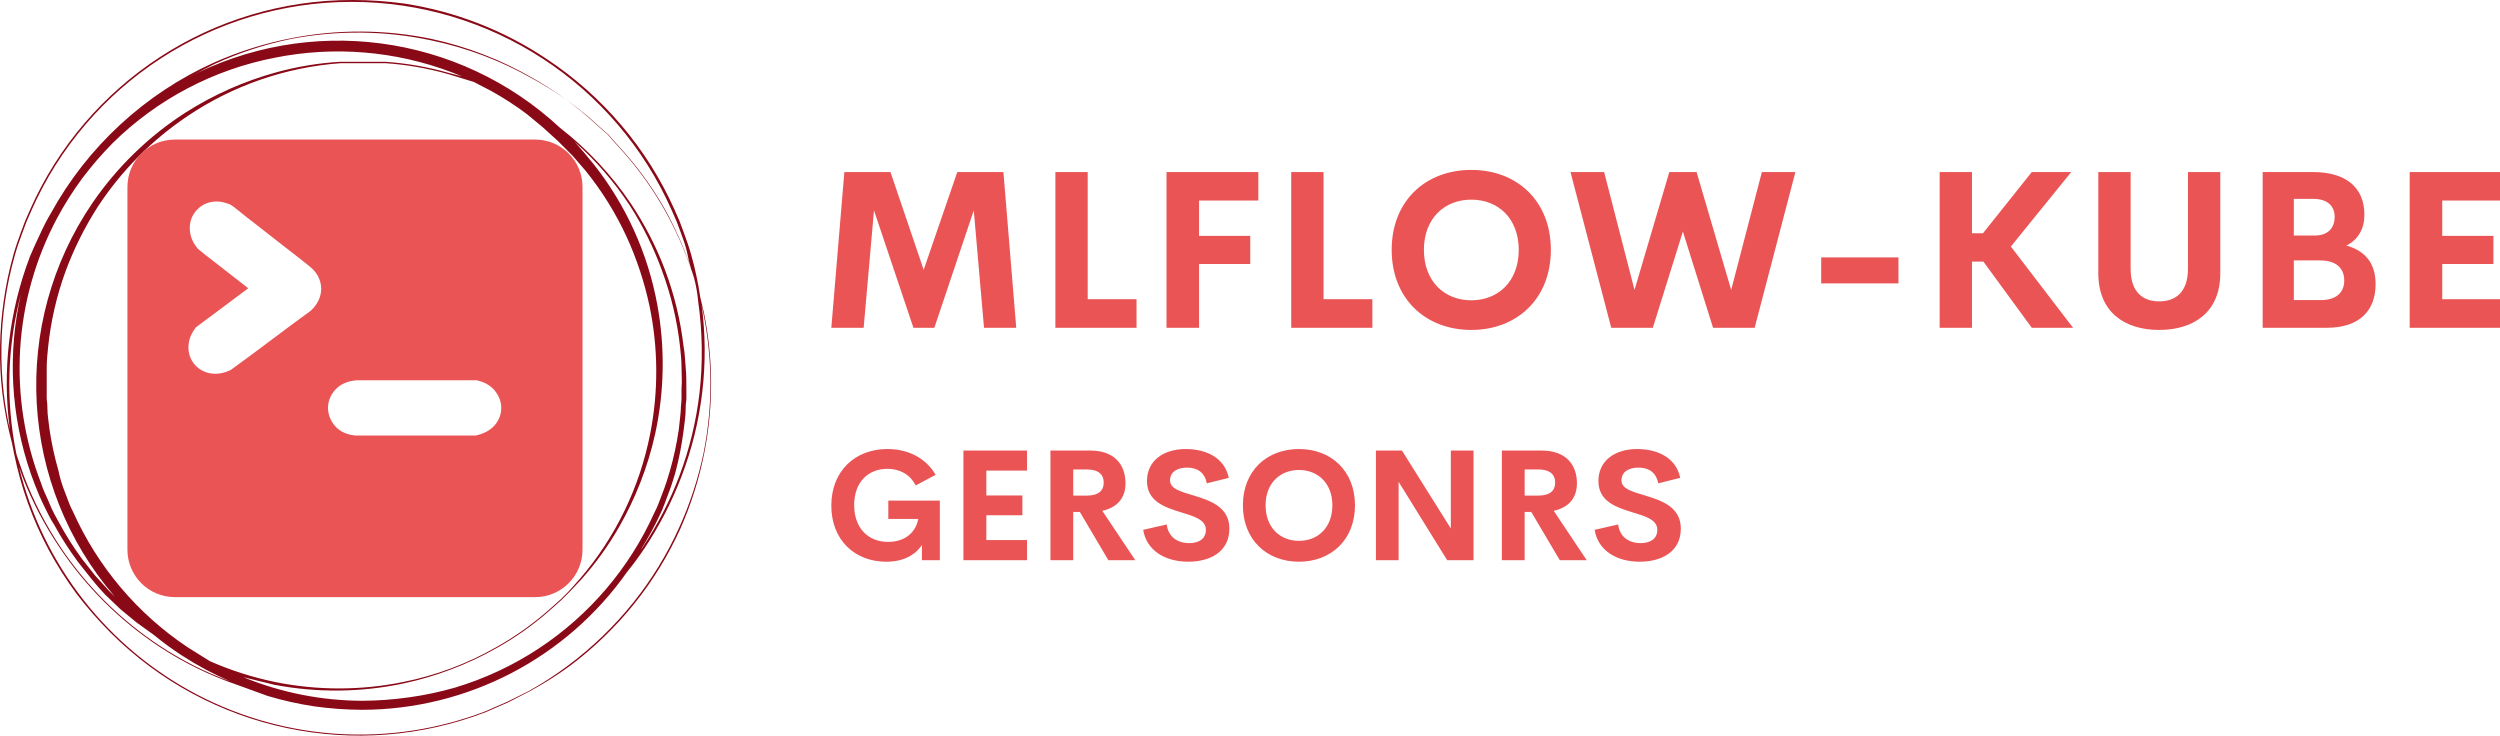
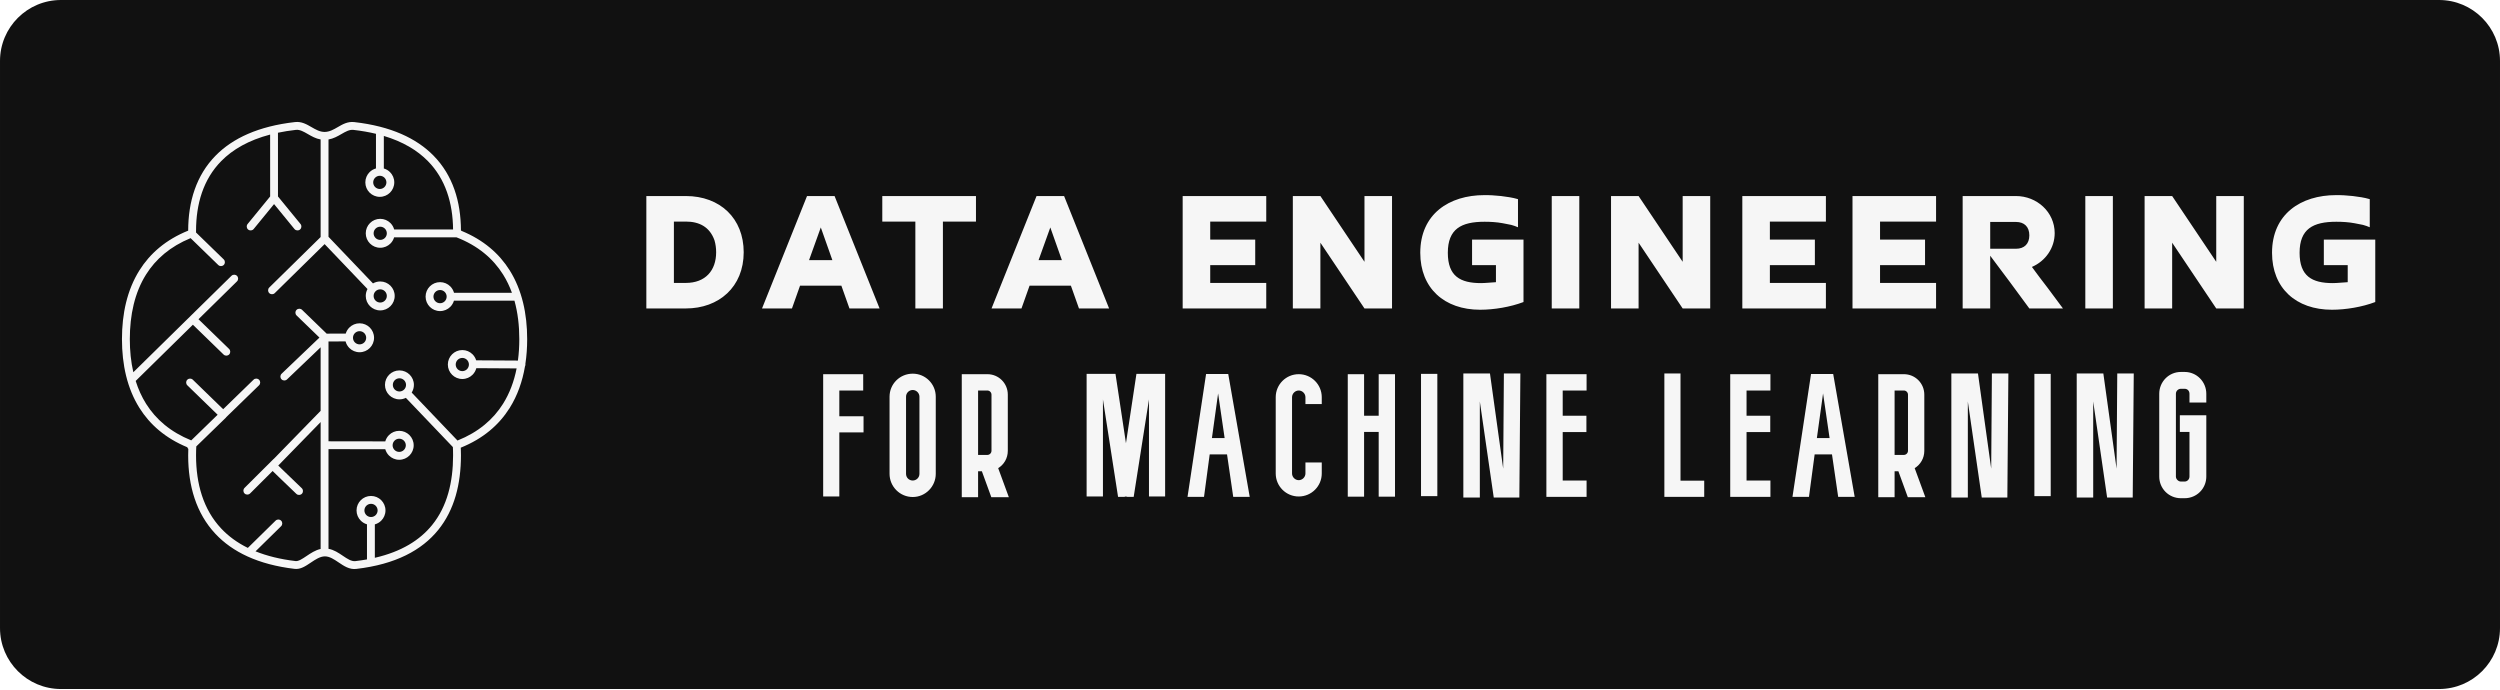
- <svg xmlns="http://www.w3.org/2000/svg" width="396" height="116.519" viewBox="0 0 412 121.227" class="css-1j8o68f">
-   <defs id="SvgjsDefs4476" />
-   <g id="SvgjsG4477" featurekey="symbolGroupContainer" transform="matrix(1.14459,0,0,1.14459,0.02871438,0.000009694967)" fill="#8a0917">
-     <path d="M101.3 44.9l-.5-2.1a48.1 48.1 0 0 0-1.3-6.1c-.3-1.1-.7-2.2-1.1-3.3l-.6-1.6-.7-1.6A50.9 50.9 0 0 0 78.7 8.5a50.5 50.5 0 0 0-20.6-8 55.7 55.7 0 0 0-7.4-.5A50.7 50.7 0 0 0 4.3 30.2l-.7 1.6-.6 1.6c-.4 1.1-.8 2.2-1.1 3.3a50.1 50.1 0 0 0-1.4 6.7 51.4 51.4 0 0 0-.2 13.1 53 53 0 0 0 1.4 7.3l.3 1.5a50.6 50.6 0 0 0 5 13.9 52.4 52.4 0 0 0 4 6.3 55.9 55.9 0 0 0 4.9 5.6A50.7 50.7 0 0 0 70 102.5l1.6-.7 1.6-.7 3.1-1.6a50.1 50.1 0 0 0 5.7-3.6 51.5 51.5 0 0 0 9.4-9.1 50.6 50.6 0 0 0 6.5-10.6 51.7 51.7 0 0 0 3.5-11.1 51.1 51.1 0 0 0-.1-20.2zm-.8-1.5a52.2 52.2 0 0 1 .2 13.1 50.3 50.3 0 0 1-2.9 12 51.5 51.5 0 0 1-5.3 10.3l-.3.4a45.4 45.4 0 0 0 2.8-5.1c.5-1 .8-2 1.2-3s.7-2 1-3a46.3 46.3 0 0 0 1.2-6.1c.1-1 .3-2 .3-3.1s.1-1 .1-1.5v-1.5c0-1 0-2-.1-3s-.1-2-.3-3a46.5 46.5 0 0 0-2.7-11.1 47.5 47.5 0 0 0-4.9-9.5 47 47 0 0 0-10.2-10.9 46.8 46.8 0 0 0-53.8-7.1l4.1-2.1a51.6 51.6 0 0 1 11-3.6 50.9 50.9 0 0 1 20.1.2 50 50 0 0 1 14.6 5.5 48.2 48.2 0 0 1 8.3 5.7l2 1.8.7.6.6.7 1.8 2a48.1 48.1 0 0 1 5.8 8.2 50.6 50.6 0 0 1 4.1 9.7c.3 1.1.5 2.3.6 3.4zM2.3 65.2A50.7 50.7 0 0 1 3 42.3l-.3 1.4A47 47 0 0 0 5 69.8c.4 1 .8 2 1.3 3s.9 1.9 1.5 2.8a46.3 46.3 0 0 0 3.4 5.3l1.9 2.4 1 1.2 1 1.1 2.2 2.1 2.3 1.9 2.5 1.8a45.4 45.4 0 0 0 4.1 3 47.3 47.3 0 0 0 6.9 3.7A49.3 49.3 0 0 1 23 93 51 51 0 0 1 8.7 78.8a51.6 51.6 0 0 1-5.3-10.3q-.5-1.4-1-2.9zm75.2 28.2a45.9 45.9 0 0 1-12 5.6 47.2 47.2 0 0 1-6.6 1.4 50.5 50.5 0 0 1-6.7.5A45.7 45.7 0 0 1 35 97.5l4.5 1.1a47.1 47.1 0 0 0 18.6-.2 47.4 47.4 0 0 0 13.4-5.1A44.2 44.2 0 0 0 79 88l1.8-1.6.6-.6.6-.6 1.7-1.8a44.3 44.3 0 0 0 5.4-7.5 47.8 47.8 0 0 0 5.2-13.4 47.2 47.2 0 0 0 .3-18.7 46 46 0 0 0-9.1-20.1c-.9-1.1-1.8-2.2-2.8-3.3a46.2 46.2 0 0 1 7.9 9.1 47.1 47.1 0 0 1 4.7 9.5 45.9 45.9 0 0 1 2.6 11c.1 1 .2 1.9.2 2.9s.1 2 0 3v1.5c0 .5-.1 1-.1 1.5s-.2 2-.3 3a45.5 45.5 0 0 1-1.3 6c-.3 1-.6 2-1 3s-.7 2-1.2 2.9a46 46 0 0 1-16.7 19.6zm-9.3-81.6l2.5 1.3a44.9 44.9 0 0 1 5.1 3.3l2.3 1.9 1.1 1 1.1 1 2.1 2.1 1.9 2.2a45.5 45.5 0 0 1 5.9 9.5 48.1 48.1 0 0 1 3.3 10 46.3 46.3 0 0 1 .1 18.3 45.4 45.4 0 0 1-10.1 20.9l-1.6 1.8-.6.6-.6.6-1.8 1.6a44.1 44.1 0 0 1-7.5 5.3 44.6 44.6 0 0 1-13.4 5 46.4 46.4 0 0 1-18.4 0 47 47 0 0 1-9.4-3l-3.2-2a46.2 46.2 0 0 1-16.5-19.5c-.5-.9-.8-1.9-1.2-2.9s-.7-2-.9-3a45 45 0 0 1-1.3-6c-.1-1-.3-2-.3-3s-.1-1-.1-1.5v-4.4c0-1 .1-1.9.2-2.9a45.6 45.6 0 0 1 2.5-10.9 48.1 48.1 0 0 1 4.7-9.4 46.3 46.3 0 0 1 12.9-13 45.4 45.4 0 0 1 22-7.6h6.5a44 44 0 0 1 9.1 1.6zm-3.6-1.3a44.2 44.2 0 0 0-9.1-1.6h-6.6a44.2 44.2 0 0 0-9.1 1.5 47.9 47.9 0 0 0-13.1 5.8 47.2 47.2 0 0 0-13.4 13 46.6 46.6 0 0 0 3.2 56.7l-.8-.8-1-1.1-1-1.1-1.9-2.4a45.4 45.4 0 0 1-3.3-5.2c-.5-.9-1-1.8-1.4-2.8s-.9-1.9-1.2-2.9a45.9 45.9 0 0 1 2.3-38.2 47.5 47.5 0 0 1 3.6-5.7 50.6 50.6 0 0 1 4.4-5.1A45.6 45.6 0 0 1 39.6 8.3 46.2 46.2 0 0 1 65 10.4l1.5.6zM.5 56.5a51.5 51.5 0 0 1 .2-13.1 50 50 0 0 1 1.4-6.6c.3-1.1.7-2.2 1.1-3.3l.6-1.6.7-1.6a50.4 50.4 0 0 1 92.2 0l.7 1.6.6 1.6c.4 1.1.8 2.2 1 3.3s.4 1.5.6 2.3a50.7 50.7 0 0 0-3.9-8.8 48.3 48.3 0 0 0-5.8-8.2l-1.8-2-.6-.7-.7-.6-2-1.8a48.3 48.3 0 0 0-8.2-5.8 50.1 50.1 0 0 0-14.5-5.6 51.2 51.2 0 0 0-20.2-.1A51.8 51.8 0 0 0 30.8 9 50.5 50.5 0 0 0 7.3 30.7c-.6 1-1.1 2-1.6 3.1L5 35.3l-.7 1.6a51 51 0 0 0-2.9 25 54 54 0 0 1-.9-5.4zm100.8 8.6a51.5 51.5 0 0 1-3.6 11 50.4 50.4 0 0 1-6.5 10.6 51.5 51.5 0 0 1-9.4 9.1 50 50 0 0 1-5.7 3.7l-3 1.5-1.6.7-1.6.7A50.5 50.5 0 0 1 2.7 67.2l.5 1.4a51.8 51.8 0 0 0 5.4 10.3 51.1 51.1 0 0 0 14.3 14.2 49.6 49.6 0 0 0 11.2 5.5l4.4 1.6a48.7 48.7 0 0 0 6.7 1.5 51.5 51.5 0 0 0 6.9.5 46.8 46.8 0 0 0 38.2-19.9c.9-1.1 1.7-2.2 2.5-3.4a51.8 51.8 0 0 0 5.3-10.3 50.6 50.6 0 0 0 2.9-24.7l.2 1a51 51 0 0 1 .1 20.2z" />
+ <svg xmlns="http://www.w3.org/2000/svg" width="396" height="109.141" viewBox="0 0 410 113" class="css-1j8o68f">
+   <defs id="SvgjsDefs1015" />
+   <g id="SvgjsG1016" featurekey="rootContainer" transform="matrix(1,0,0,1,0,0)" fill="#111111">
+     <rect width="410" height="113" rx="10" ry="10" />
  </g>
-   <g id="SvgjsG4478" featurekey="symbolFeature-0" transform="matrix(0.8378484,0,0,0.8378484,16.608,18.81076)" fill="#ea5455">
-     <path fill="#ea5455" d="M85.434,5H14.566c-5.149,0-9.324,4.175-9.324,9.324v71.352c0,5.148,4.175,9.324,9.324,9.324h70.867  c5.149,0,9.324-4.176,9.324-9.324V14.324C94.758,9.175,90.583,5,85.434,5z M41.501,38.479l-0.16,0.16l-0.184,0.132  c-1.031,0.742-2.207,1.605-3.595,2.642c-1.519,1.132-2.852,2.13-4.077,3.049c-1.417,1.062-2.783,2.081-4.062,3.03  c-1.293,0.96-2.515,1.854-3.632,2.659l-0.219,0.157l-0.244,0.113c-0.926,0.426-1.86,0.643-2.78,0.643  c-1.448,0-2.739-0.501-3.731-1.449c-1.028-0.979-1.573-2.269-1.573-3.727c0-1.292,0.421-2.52,1.25-3.649l0.245-0.333l0.331-0.249  c0.857-0.644,1.871-1.396,3.01-2.233c1.155-0.851,2.302-1.707,3.406-2.546c1.205-0.914,2.374-1.788,3.474-2.598  c0.016-0.012,0.031-0.022,0.046-0.034c-1.079-0.83-2.211-1.711-3.364-2.618c-1.185-0.93-2.346-1.833-3.449-2.683  c-1.134-0.872-2.09-1.627-2.837-2.244l-0.215-0.177l-0.176-0.216c-0.971-1.193-1.463-2.501-1.463-3.887  c0-1.432,0.527-2.716,1.526-3.715c0.999-0.998,2.306-1.526,3.778-1.526c0.736,0,1.527,0.166,2.417,0.508l0.229,0.087l0.21,0.127  c0.298,0.179,0.717,0.479,1.789,1.367c0.719,0.596,1.605,1.295,2.641,2.081c1.077,0.819,2.23,1.721,3.43,2.679  c1.164,0.932,2.281,1.804,3.321,2.593c1.092,0.832,2.029,1.56,2.786,2.164c0.748,0.6,1.229,0.983,1.441,1.153  c1.882,1.487,2.278,3.235,2.278,4.439C43.349,35.406,43.028,36.951,41.501,38.479z M77.405,61.27  c-0.808,0.888-1.924,1.512-3.32,1.862l-0.335,0.085H50.133l-0.127-0.012c-2.116-0.194-3.331-1.15-3.977-1.918  c-0.871-1.039-1.331-2.25-1.331-3.504c0-1.364,0.524-2.634,1.517-3.671c0.974-1.018,2.318-1.607,3.998-1.752l0.119-0.011h23.626  l0.351,0.093c1.436,0.376,2.554,1.09,3.326,2.119c0.756,1.007,1.139,2.091,1.139,3.222C78.773,59.077,78.3,60.282,77.405,61.27z" />
+   <g id="SvgjsG1017" featurekey="symbolFeature-0" transform="matrix(0.001612558,0,0,0.001612558,12.91389,16.35088)" fill="#f6f6f6">
+     <defs />
+     <g>
+       <path class="fil0" d="M25000 3278.73c493.02,0 918.58,-246.34 1327.04,-482.78 525.28,-304.08 1028.05,-595.09 1698.43,-518.86 3721.4,423.17 6326.49,1652.68 8052.58,3408.04 1971.15,2004.58 2782.44,4674.01 2792.13,7602.3 18.52,15.14 35.65,31.92 51.19,50.1 2241.75,918.62 3839.36,2311.04 4911.93,4024.41 1245.57,1989.73 1772.37,4398.12 1772.37,6988.3 0,861.73 -58.32,1703.25 -181.89,2515.93 3.68,22.03 5.58,44.65 5.49,67.74 -0.26,66.76 -16.95,129.61 -46.19,184.77 -262.06,1540.45 -764.95,2972.25 -1558.02,4234.56 -1082.85,1723.55 -2700.08,3121.6 -4974.13,4037.89 3.6,78.94 6.75,160.41 9.45,244.39 6.74,209.54 10.07,391.6 10.07,546.87 0,2880.41 -650.13,5524.62 -2314.22,7578.08 -1662.62,2051.68 -4321.62,3492.9 -8333.15,3960.58 -692.54,80.72 -1239.85,-288.31 -1806.69,-670.51 -442.69,-298.51 -900.32,-607.08 -1376.42,-607.08 -494.83,0 -983.16,328.53 -1439.34,635.42 -544.25,366.14 -1052.1,707.78 -1646.25,637.35 -3722.25,-441.27 -6323.84,-1724.08 -8046.16,-3555.82 -1975.97,-2101.51 -2778.67,-4904.59 -2778.67,-7978.02 0,-155.27 3.33,-337.33 10.07,-546.87 1.31,-40.77 2.73,-80.95 4.25,-120.53 -3.88,-3.68 -7.7,-7.42 -11.46,-11.28 -44.92,-46.18 -76.37,-100.47 -94.49,-157.99 -2215.69,-916.77 -3797.86,-2297.15 -4862.98,-3992.48 -1251.49,-1991.95 -1780.61,-4405.88 -1780.61,-7003 0,-2590.18 526.8,-4998.57 1772.37,-6988.3 1080.71,-1726.37 2694.33,-3126.99 4962.95,-4045.33 4.38,-2942.67 816.14,-5625.57 2797.93,-7637.28 1729.71,-1755.8 4339.94,-2984.47 8068.61,-3404.68 659.41,-74.31 1164.15,217.49 1690.36,521.69 409.06,236.48 834.41,482.39 1313.45,482.39zm-7223.24 25198.1c157.92,-153.6 410.47,-150.11 564.07,7.81 153.6,157.92 150.11,410.47 -7.81,564.07l-3315.39 3219.73c-17.15,28.2 -38.11,54.72 -62.87,78.8l-2999.66 2913.12c-8.34,140.36 -14.54,273.73 -18.6,400.16 -4.65,144.61 -6.95,318.88 -6.95,521.87 0,2881.14 739.5,5495.06 2559.93,7431.14 722.39,768.28 1617.47,1433.13 2707.01,1969.53l2823.55 -2773.03c157.05,-154.46 409.61,-152.36 564.07,4.69 154.46,157.05 152.36,409.61 -4.69,564.07l-2600.08 2553.56c1157.61,466.99 2506.93,804.97 4068.8,990.12 303.04,35.92 691.95,-225.71 1108.73,-506.09 439.72,-295.82 904,-608.11 1443.13,-725.03l0 -12905.34 -4259.61 4368.87 -6.25 6.25c-38.68,38.12 -44.26,43.65 -44.15,43.76 40.33,40.92 92.28,91.26 152.42,149.53 56.78,55.01 120.89,117.14 197.19,192.86l2043.33 1964.15c158.78,152.73 163.67,405.28 10.94,564.06 -152.73,158.78 -405.28,163.67 -564.06,10.94l-2043.31 -1964.17 -4.69 -4.69c-69.57,-69.09 -136.49,-133.94 -195.66,-191.27 -62.3,-60.37 -116.1,-112.49 -164.92,-162.03l-2.54 -2.59 -2293.41 2284.53c-156.19,155.33 -408.73,154.63 -564.06,-1.56 -155.33,-156.19 -154.63,-408.73 1.56,-564.06l2933.49 -2922.13c18.1,-18 37.51,-33.89 57.9,-47.7l4745.83 -4867.56 0 -6462.53 -3418.37 3266.65c-159.64,151.87 -412.19,145.58 -564.06,-14.06 -151.87,-159.64 -145.58,-412.19 14.06,-564.06l3847.85 -3677.07 -2323.97 -2248.74c-157.92,-153.6 -161.41,-406.15 -7.81,-564.07 153.6,-157.92 406.15,-161.41 564.07,-7.81l2502.01 2421.01 1939.42 -7.51c71.08,-234.47 199.08,-444.2 367.96,-613.08 266.32,-266.31 634.22,-431.04 1040.52,-431.04 406.32,0 774.21,164.73 1040.52,431.04 266.31,266.31 431.04,634.2 431.04,1040.52 0,406.3 -164.73,774.2 -431.04,1040.52 -266.31,266.31 -634.2,431.04 -1040.52,431.04 -406.3,0 -774.2,-164.73 -1040.52,-431.04 -182.67,-182.68 -317.53,-413.15 -384.24,-671.02l-1736.92 6.73 0 10152.66 5774.98 8.87c69.12,-246.04 200.61,-466.02 376.34,-641.76 266.32,-266.31 634.22,-431.04 1040.52,-431.04 406.32,0 774.21,164.73 1040.52,431.04 266.31,266.32 431.04,634.22 431.04,1040.52 0,406.32 -164.73,774.21 -431.04,1040.52 -266.31,266.31 -634.2,431.04 -1040.52,431.04 -406.3,0 -774.2,-164.73 -1040.52,-431.04 -175.89,-175.89 -307.44,-396.09 -376.52,-642.4l-5774.8 -8.87 0 10137.27c552.83,98.68 1014.31,409.82 1463.27,712.55 442.09,298.08 868.94,585.9 1269.19,539.25 408.77,-47.66 802.34,-105.81 1181.29,-173.91l0 -3568.31c-241.59,-69.93 -457.62,-200.08 -630.73,-373.18 -266.31,-266.31 -431.04,-634.2 -431.04,-1040.52 0,-406.3 164.73,-774.2 431.04,-1040.52 266.32,-266.31 634.22,-431.04 1040.52,-431.04 406.32,0 774.21,164.73 1040.52,431.04 266.31,266.32 431.04,634.22 431.04,1040.52 0,406.32 -164.73,774.21 -431.04,1040.52 -177.77,177.77 -400.81,310.25 -650.31,378.71l0 3399.31c2694.83,-620.31 4574.53,-1791.05 5823.72,-3332.56 1533.76,-1892.64 2132.98,-4365.02 2132.98,-7074.96 0,-202.99 -2.3,-377.26 -6.95,-521.87 -3.41,-106.22 -8.34,-217.32 -14.77,-333.36l-4779.09 -5005.47c-197.3,98.27 -419.76,153.54 -655.12,153.54 -406.3,0 -774.2,-164.73 -1040.52,-431.04 -266.31,-266.31 -431.04,-634.2 -431.04,-1040.52 0,-406.3 164.73,-774.2 431.04,-1040.52 266.32,-266.31 634.22,-431.04 1040.52,-431.04 406.32,0 774.21,164.73 1040.52,431.04 266.31,266.32 431.04,634.22 431.04,1040.52 0,287.37 -82.42,555.51 -224.88,782.1l4657.98 4878.61c2125.16,-849.16 3629.9,-2142.91 4630.88,-3736.14 675.15,-1074.61 1124.14,-2289.76 1382.17,-3600.36l-4098.03 -24.01c-66.76,257.63 -201.55,487.87 -384.08,670.4 -266.31,266.31 -634.2,431.04 -1040.52,431.04 -406.3,0 -774.2,-164.73 -1040.52,-431.04 -266.31,-266.31 -431.04,-634.2 -431.04,-1040.52 0,-406.3 164.73,-774.2 431.04,-1040.52 266.32,-266.31 634.22,-431.04 1040.52,-431.04 406.32,0 774.21,164.73 1040.52,431.04 169.01,169.02 297.08,378.95 368.12,613.64l4245.93 24.88c95.96,-705.61 141.5,-1434.91 141.5,-2181.51 0,-1376.85 -154.44,-2694.9 -494.89,-3913.51l-6151.16 0c-69.93,241.59 -200.08,457.62 -373.18,630.73 -266.31,266.31 -634.2,431.04 -1040.52,431.04 -406.3,0 -774.2,-164.73 -1040.52,-431.04 -266.31,-266.32 -431.04,-634.22 -431.04,-1040.52 0,-406.32 164.73,-774.21 431.04,-1040.52 266.32,-266.31 634.22,-431.04 1040.52,-431.04 406.32,0 774.21,164.73 1040.52,431.04 177.77,177.77 310.25,400.81 378.71,650.31l5889.75 0c-237,-653.73 -534.03,-1273.72 -896.6,-1852.91 -1015.63,-1622.39 -2554.18,-2935.55 -4739.17,-3786.59l-6344.92 0c-69.93,241.59 -200.08,457.62 -373.18,630.73 -266.31,266.31 -634.2,431.04 -1040.52,431.04 -406.3,0 -774.2,-164.73 -1040.52,-431.04 -266.31,-266.32 -431.04,-634.22 -431.04,-1040.52 0,-406.32 164.73,-774.21 431.04,-1040.52 266.32,-266.31 634.22,-431.04 1040.52,-431.04 406.32,0 774.21,164.73 1040.52,431.04 177.77,177.77 310.25,400.81 378.71,650.31l5989.98 0c-25.47,-2693.9 -773.22,-5135.21 -2560.43,-6952.72 -1083.34,-1101.71 -2553.44,-1981.61 -4481.5,-2559.77l0 3310.24c241.6,69.92 457.63,200.09 630.73,373.19 266.31,266.31 431.04,634.2 431.04,1040.52 0,406.3 -164.73,774.2 -431.04,1040.52 -266.31,266.31 -634.2,431.04 -1040.52,431.04 -406.3,0 -774.2,-164.73 -1040.52,-431.04 -266.31,-266.32 -431.04,-634.22 -431.04,-1040.52 0,-406.32 164.73,-774.21 431.04,-1040.52 177.77,-177.76 400.81,-310.24 650.31,-378.7l0 -3520.79c-706.79,-170.8 -1469.09,-304.5 -2289.82,-397.83 -411.86,-46.83 -802.64,179.37 -1210.93,415.72 -401.28,232.29 -816.05,472.33 -1327.04,558.69l0 9899.41 4524.42 4738.73c216.54,-125.35 467.94,-197.12 736.09,-197.12 406.32,0 774.21,164.73 1040.52,431.04 266.31,266.31 431.04,634.2 431.04,1040.52 0,406.3 -164.73,774.2 -431.04,1040.52 -266.31,266.31 -634.2,431.04 -1040.52,431.04 -406.3,0 -774.2,-164.73 -1040.52,-431.04 -266.31,-266.32 -431.04,-634.22 -431.04,-1040.52 0,-254.42 64.59,-493.76 178.26,-702.54l-4360.91 -4567.48 -5071.59 4982.71c-157.05,154.46 -409.61,152.36 -564.07,-4.69 -154.46,-157.05 -152.36,-409.61 4.69,-564.07l5224.67 -5133.11 0 -9924.5c-500.55,-87.25 -913.36,-325.89 -1313.45,-557.2 -409.41,-236.68 -802.12,-463.71 -1202.86,-418.55 -643.18,72.49 -1250.43,169.8 -1823.37,290.22l1.95 6482.84 2291.91 2801.57c139.79,170.86 114.61,422.72 -56.25,562.51 -170.86,139.79 -422.72,114.61 -562.51,-56.25l-2071.55 -2532.21 -2071.57 2532.21c-139.79,170.86 -391.65,196.04 -562.51,56.25 -170.86,-139.79 -196.04,-391.65 -56.25,-562.51l2291.84 -2801.48 -1.89 -6294.99c-2168.51,570.31 -3794.15,1501.45 -4967.15,2692.14 -1822.94,1850.46 -2566.79,4348.55 -2566.79,7101.82 0,167.95 -1.79,30.72 -1.07,120.77l0 1.57c0.1,13.46 0.24,27.57 0.41,42.33l2814.12 2733.77c157.92,153.6 161.41,406.15 7.81,564.07 -153.6,157.92 -406.15,161.41 -564.07,7.81l-2811.62 -2731.34c-2076.22,852.28 -3549.98,2133.32 -4533.43,3704.31 -1157.72,1849.39 -1647.37,4114.69 -1647.37,6566.42 0,1173.71 112.41,2304.74 356.7,3368l9979.5 -9806.24c157.05,-154.46 409.61,-152.36 564.07,4.69 154.46,157.05 152.36,409.61 -4.69,564.07l-3912.74 3844.81 3110.77 3021.01c157.92,153.6 161.41,406.15 7.81,564.07 -153.6,157.92 -406.15,161.41 -564.07,7.81l-3123.71 -3033.58 -5818.11 5717.1c259.61,829.08 609.44,1609 1060.08,2326.26 994.62,1583.1 2486.68,2870.48 4590.49,3719.85l2684.6 -2607.15 -3081.13 -2992.23c-157.92,-153.6 -161.41,-406.15 -7.81,-564.07 153.6,-157.92 406.15,-161.41 564.07,-7.81l3088.3 2999.19 3088.3 -2999.19zm10784.92 -4935.94c-185.48,0 -353.39,75.16 -474.9,196.66 -121.5,121.5 -196.66,289.41 -196.66,474.9 0,185.48 75.16,353.39 196.66,474.9 121.51,121.5 289.42,196.66 474.9,196.66 185.49,0 353.4,-75.16 474.9,-196.66 121.5,-121.51 196.66,-289.42 196.66,-474.9 0,-185.49 -75.16,-353.4 -196.66,-474.9 -121.5,-121.5 -289.41,-196.66 -474.9,-196.66zm10922.82 2917.96c-121.5,-121.5 -289.41,-196.66 -474.9,-196.66 -185.48,0 -353.39,75.16 -474.9,196.66 -121.5,121.51 -196.66,289.42 -196.66,474.9 0,185.49 75.16,353.4 196.66,474.9 121.51,121.5 289.42,196.66 474.9,196.66 185.49,0 353.4,-75.16 474.9,-196.66 121.5,-121.5 196.66,-289.41 196.66,-474.9 0,-185.48 -75.16,-353.39 -196.66,-474.9zm-9286.06 15787.42c121.5,-121.5 196.66,-289.41 196.66,-474.9 0,-185.48 -75.16,-353.39 -196.66,-474.9 -121.5,-121.5 -289.41,-196.66 -474.9,-196.66 -185.48,0 -353.39,75.16 -474.9,196.66 -121.5,121.51 -196.66,289.42 -196.66,474.9 0,185.49 75.16,353.4 196.66,474.9 121.51,121.5 289.42,196.66 474.9,196.66 185.49,0 353.4,-75.16 474.9,-196.66zm1918.5 -6622.4c121.51,121.5 289.42,196.66 474.9,196.66 185.49,0 353.4,-75.16 474.9,-196.66 121.5,-121.5 196.66,-289.41 196.66,-474.9 0,-185.48 -75.16,-353.39 -196.66,-474.9 -121.5,-121.5 -289.41,-196.66 -474.9,-196.66 -185.48,0 -353.39,75.16 -474.9,196.66 -121.5,121.51 -196.66,289.42 -196.66,474.9 0,185.49 75.16,353.4 196.66,474.9zm5103.88 -16071.83c-121.5,-121.5 -289.41,-196.66 -474.9,-196.66 -185.48,0 -353.39,75.16 -474.9,196.66 -121.5,121.5 -196.66,289.41 -196.66,474.9 0,185.48 75.16,353.39 196.66,474.9 121.51,121.5 289.42,196.66 474.9,196.66 185.49,0 353.4,-75.16 474.9,-196.66 121.5,-121.51 196.66,-289.42 196.66,-474.9 0,-185.49 -75.16,-353.4 -196.66,-474.9zm-4131.4 8976.73c-121.5,-121.5 -289.41,-196.66 -474.9,-196.66 -185.48,0 -353.39,75.16 -474.9,196.66 -121.5,121.51 -196.66,289.42 -196.66,474.9 0,185.49 75.16,353.4 196.66,474.9 121.51,121.5 289.42,196.66 474.9,196.66 185.49,0 353.4,-75.16 474.9,-196.66 121.5,-121.5 196.66,-289.41 196.66,-474.9 0,-185.48 -75.16,-353.39 -196.66,-474.9zm-1954.01 -9045.83c-121.5,-121.5 -289.41,-196.66 -474.9,-196.66 -185.48,0 -353.39,75.16 -474.9,196.66 -121.5,121.5 -196.66,289.41 -196.66,474.9 0,185.48 75.16,353.39 196.66,474.9 121.51,121.5 289.42,196.66 474.9,196.66 185.49,0 353.4,-75.16 474.9,-196.66 121.5,-121.51 196.66,-289.42 196.66,-474.9 0,-185.49 -75.16,-353.4 -196.66,-474.9zm-992.31 -11549.15c-121.5,121.5 -196.66,289.41 -196.66,474.9 0,185.48 75.16,353.39 196.66,474.9 121.51,121.5 289.42,196.66 474.9,196.66 185.49,0 353.4,-75.16 474.9,-196.66 121.5,-121.51 196.66,-289.42 196.66,-474.9 0,-185.49 -75.16,-353.4 -196.66,-474.9 -121.5,-121.5 -289.41,-196.66 -474.9,-196.66 -185.48,0 -353.39,75.16 -474.9,196.66zm992.31 5178.75c-121.5,-121.5 -289.41,-196.66 -474.9,-196.66 -185.48,0 -353.39,75.16 -474.9,196.66 -121.5,121.5 -196.66,289.41 -196.66,474.9 0,185.48 75.16,353.39 196.66,474.9 121.51,121.5 289.42,196.66 474.9,196.66 185.49,0 353.4,-75.16 474.9,-196.66 121.5,-121.51 196.66,-289.42 196.66,-474.9 0,-185.49 -75.16,-353.4 -196.66,-474.9z" style="fill: #f6f6f6; fill-rule: nonzero;" />
+     </g>
  </g>
-   <g id="SvgjsG4479" featurekey="nameFeature-0" transform="matrix(0.9092948,0,0,0.9092948,134.7446,17.6462)" fill="#ea5455">
-     <path d="M35.996 40 l-5.84 0 l-1.855 -21.27 l-7.148 21.27 l-3.789 0 l-7.148 -21.27 l-1.875 21.27 l-5.859 0 l2.363 -28.223 l8.359 0 l6.016 17.715 l6.094 -17.715 l8.359 0 z M48.95 34.824 l8.848 0 l0 5.176 l-14.707 0 l0 -28.223 l5.859 0 l0 23.047 z M79.873 16.934 l-10.742 0 l0 6.406 l9.277 0 l0 5.098 l-9.277 0 l0 11.563 l-5.898 0 l0 -28.223 l16.641 0 l0 5.156 z M91.694 34.824 l8.848 0 l0 5.176 l-14.707 0 l0 -28.223 l5.859 0 l0 23.047 z M118.476 40.391 c-8.301 0 -14.434 -5.664 -14.434 -14.512 c0 -8.867 6.133 -14.492 14.434 -14.492 c8.281 0 14.414 5.625 14.414 14.492 c0 8.848 -6.133 14.512 -14.414 14.512 z M118.476 35.02 c4.863 0 8.594 -3.418 8.594 -9.141 c0 -5.703 -3.731 -9.102 -8.594 -9.102 s-8.594 3.398 -8.594 9.102 c0 5.723 3.731 9.141 8.594 9.141 z M143.833 40 l-7.383 -28.223 l6.094 0 l5.508 21.367 l6.309 -21.367 l4.941 0 l6.269 21.367 l5.566 -21.367 l6.074 0 l-7.383 28.223 l-7.539 0 l-5.469 -17.441 l-5.449 17.441 l-7.539 0 z M181.885 31.953 l0 -4.707 l14.004 0 l0 4.707 l-14.004 0 z M220.054 40 l-8.77 -11.992 l-2.07 0 l0 11.992 l-5.859 0 l0 -28.223 l5.859 0 l0 11.094 l1.992 0 l8.848 -11.094 l7.148 0 l-10.938 13.496 l11.27 14.727 l-7.481 0 z M243.145 40.391 c-6.191 0 -11.035 -3.164 -11.035 -10.273 l0 -18.34 l5.859 0 l0 17.539 c0 4.297 2.285 5.898 5.176 5.898 c2.91 0 5.215 -1.621 5.215 -5.898 l0 -17.539 l5.859 0 l0 18.34 c0 7.109 -4.863 10.273 -11.074 10.273 z M277.056 25.098 c3.184 0.879 5.312 2.969 5.312 6.992 c0 4.766 -2.891 7.91 -8.848 7.91 l-11.621 0 l0 -28.223 l9.141 0 c6.094 0 9.297 2.93 9.297 7.734 c0 2.481 -1.074 4.512 -3.281 5.586 z M271.099 16.641 l-3.555 0 l0 6.641 l3.809 0 c2.5 0 3.594 -1.484 3.594 -3.398 c0 -1.875 -1.23 -3.242 -3.848 -3.242 z M272.427 34.98 c3.164 0 4.258 -1.699 4.258 -3.535 c0 -1.875 -1.074 -3.652 -4.375 -3.652 l-4.766 0 l0 7.188 l4.883 0 z M304.913 16.934 l-10.469 0 l0 6.406 l9.277 0 l0 5.098 l-9.277 0 l0 6.387 l10.469 0 l0 5.176 l-16.367 0 l0 -28.223 l16.367 0 l0 5.156 z" />
+   <g id="SvgjsG1018" featurekey="nameFeature-0" transform="matrix(0.7530957,0,0,0.7530957,104.2829,20.46257)" fill="#f6f6f6">
+     <path d="M10.88 40 l-8.6 0 l0 -24.48 l8.6 0 c7.48 0 12.6 4.88 12.6 12.24 c0 7.56 -5.4 12.24 -12.6 12.24 z M8.28 21.08 l0 13.36 l2.6 0 c4.24 0 6.6 -2.68 6.6 -6.68 c0 -0.92 -0.12 -1.76 -0.36 -2.6 c-1.04 -2.92 -3.32 -4.08 -6.24 -4.08 l-2.6 0 z M44.751 35.04 l-9 0 l-1.76 4.96 l-6.52 0 l9.8 -24.48 l6 0 l9.8 24.48 l-6.56 0 z M37.711 29.48 l5.08 0 l-2.52 -7.12 z M53.662 15.52 l20.4 0 l0 5.56 l-7.2 0 l0 18.92 l-6 0 l0 -18.92 l-7.2 0 l0 -5.56 z M94.733 35.04 l-9 0 l-1.76 4.96 l-6.52 0 l9.8 -24.48 l6 0 l9.8 24.48 l-6.56 0 z M87.693 29.48 l5.08 0 l-2.52 -7.12 z M119.075 15.52 l18.2 0 l0 5.56 l-12.2 0 l0 3.92 l9.8 0 l0 5.56 l-9.8 0 l0 3.88 l12.2 0 l0 5.56 l-18.2 0 l0 -24.48 z M158.666 15.52 l6 0 l0 24.48 l-6 0 l-9.6 -14.32 l0 14.32 l-6 0 l0 -24.48 l6 0 l9.6 14.32 l0 -14.32 z M193.297 25 l0 13.6 c-2.84 1.08 -6.4 1.68 -9.44 1.68 c-7.8 0 -13.04 -4.68 -13.04 -12.4 c0 -8.44 6.28 -12.56 13.96 -12.56 c0.52 0 1.08 0 1.72 0.04 c0.6 0.04 1.24 0.12 1.92 0.16 c1.24 0.16 2.48 0.32 3.68 0.68 l0 6.12 c-0.44 -0.2 -0.92 -0.36 -1.48 -0.52 c-0.6 -0.12 -1.2 -0.24 -1.84 -0.36 c-1.28 -0.24 -2.64 -0.32 -3.96 -0.32 c-5.08 0 -8 1.56 -8 6.76 c0 5.08 2.68 6.6 7.24 6.6 c0.48 0 1 -0.04 1.56 -0.08 c0.52 -0.04 1.08 -0.08 1.68 -0.12 l0 -3.72 l-5.2 0 l0 -5.56 l11.2 0 z M199.448 15.52 l6 0 l0 24.48 l-6 0 l0 -24.48 z M227.959 15.52 l6 0 l0 24.48 l-6 0 l-9.6 -14.32 l0 14.32 l-6 0 l0 -24.48 l6 0 l9.6 14.32 l0 -14.32 z M240.95 15.52 l18.2 0 l0 5.56 l-12.2 0 l0 3.92 l9.8 0 l0 5.56 l-9.8 0 l0 3.88 l12.2 0 l0 5.56 l-18.2 0 l0 -24.48 z M264.941 15.52 l18.2 0 l0 5.56 l-12.2 0 l0 3.92 l9.8 0 l0 5.56 l-9.8 0 l0 3.88 l12.2 0 l0 5.56 l-18.2 0 l0 -24.48 z M294.932 21.16 l0 5.84 l5.6 0 c1.84 0 2.92 -1.08 2.92 -2.92 s-1.08 -2.92 -2.92 -2.92 l-5.6 0 z M304.012 30.96 c1.12 1.52 2.24 3.04 3.4 4.52 c1.12 1.48 2.24 3 3.36 4.52 l-7.32 0 c-1.44 -1.92 -2.84 -3.84 -4.24 -5.76 c-1.4 -1.88 -2.84 -3.8 -4.28 -5.72 l0 11.48 l-6 0 l0 -24.48 l11.6 0 c4.56 0 8.44 3.48 8.44 8.08 c0 3.24 -2 6.08 -4.96 7.36 z M315.643 15.52 l6 0 l0 24.48 l-6 0 l0 -24.48 z M344.154 15.52 l6 0 l0 24.48 l-6 0 l-9.6 -14.32 l0 14.32 l-6 0 l0 -24.48 l6 0 l9.6 14.32 l0 -14.32 z M378.785 25 l0 13.6 c-2.84 1.08 -6.4 1.68 -9.44 1.68 c-7.8 0 -13.04 -4.68 -13.04 -12.4 c0 -8.44 6.28 -12.56 13.96 -12.56 c0.52 0 1.08 0 1.72 0.04 c0.6 0.04 1.24 0.12 1.92 0.16 c1.24 0.16 2.48 0.32 3.68 0.68 l0 6.12 c-0.44 -0.2 -0.92 -0.36 -1.48 -0.52 c-0.6 -0.12 -1.2 -0.24 -1.84 -0.36 c-1.28 -0.24 -2.64 -0.32 -3.96 -0.32 c-5.08 0 -8 1.56 -8 6.76 c0 5.08 2.68 6.6 7.24 6.6 c0.48 0 1 -0.04 1.56 -0.08 c0.52 -0.04 1.08 -0.08 1.68 -0.12 l0 -3.72 l-5.2 0 l0 -5.56 l11.2 0 z" />
  </g>
-   <g id="SvgjsG4480" featurekey="sloganFeature-0" transform="matrix(1.280571,0,0,1.280571,135.8995,66.70939)" fill="#ea5455">
-     <path d="M7.93 20.195 c-4.072 0 -7.07 -2.812 -7.07 -7.217 c0 -4.463 3.066 -7.285 7.217 -7.285 c2.725 0 4.981 1.201 6.211 3.32 l-2.568 1.367 c-0.742 -1.445 -2.07 -2.139 -3.643 -2.139 c-2.441 0 -4.277 1.68 -4.277 4.668 c0 2.881 1.719 4.736 4.385 4.736 c1.807 0 3.467 -0.898 3.867 -2.959 l-3.857 0 l0 -2.353 l6.631 0 l0 7.666 l-2.305 0 l0 -1.953 c-0.908 1.338 -2.432 2.148 -4.59 2.148 z M26.045 8.467 l-5.234 0 l0 3.203 l4.639 0 l0 2.549 l-4.639 0 l0 3.193 l5.234 0 l0 2.588 l-8.184 0 l0 -14.111 l8.184 0 l0 2.578 z M36.514 20 l-3.672 -6.211 l-0.85 0 l0 6.211 l-2.93 0 l0 -14.111 l5.117 0 c3.193 0 4.541 1.885 4.541 4.219 c0 1.895 -1.074 3.125 -2.988 3.535 l4.248 6.357 l-3.467 0 z M31.992 8.32 l0 3.369 l1.728 0 c1.562 0 2.197 -0.664 2.197 -1.68 c0 -1.006 -0.635 -1.69 -2.197 -1.69 l-1.728 0 z M46.816 20.195 c-3.027 0 -5.391 -1.455 -5.82 -4.102 l3.027 -0.693 c0.195 1.582 1.357 2.402 2.91 2.402 c1.191 0 2.139 -0.527 2.129 -1.719 c-0.01 -1.328 -1.572 -1.748 -3.291 -2.275 c-2.07 -0.645 -4.287 -1.406 -4.287 -4.004 c0 -2.627 2.148 -4.111 4.981 -4.111 c2.481 0 4.981 1.006 5.547 3.711 l-2.832 0.703 c-0.264 -1.406 -1.211 -2.022 -2.539 -2.022 c-1.182 0 -2.188 0.488 -2.188 1.65 c0 1.084 1.387 1.445 2.988 1.924 c2.129 0.645 4.648 1.465 4.648 4.277 c0 2.998 -2.51 4.258 -5.273 4.258 z M61.045 20.195 c-4.15 0 -7.217 -2.832 -7.217 -7.256 c0 -4.434 3.066 -7.246 7.217 -7.246 c4.141 0 7.207 2.812 7.207 7.246 c0 4.424 -3.066 7.256 -7.207 7.256 z M61.045 17.51 c2.432 0 4.297 -1.709 4.297 -4.57 c0 -2.852 -1.865 -4.551 -4.297 -4.551 s-4.297 1.699 -4.297 4.551 c0 2.861 1.865 4.57 4.297 4.57 z M80.586 5.889 l2.92 0 l0 14.111 l-3.389 0 l-6.25 -10.088 l0 10.088 l-2.92 0 l0 -14.111 l3.35 0 l6.289 10.029 l0 -10.029 z M94.609 20 l-3.672 -6.211 l-0.85 0 l0 6.211 l-2.93 0 l0 -14.111 l5.117 0 c3.193 0 4.541 1.885 4.541 4.219 c0 1.895 -1.074 3.125 -2.988 3.535 l4.248 6.357 l-3.467 0 z M90.088 8.32 l0 3.369 l1.728 0 c1.562 0 2.197 -0.664 2.197 -1.68 c0 -1.006 -0.635 -1.69 -2.197 -1.69 l-1.728 0 z M104.912 20.195 c-3.027 0 -5.391 -1.455 -5.82 -4.102 l3.027 -0.693 c0.195 1.582 1.357 2.402 2.91 2.402 c1.191 0 2.139 -0.527 2.129 -1.719 c-0.01 -1.328 -1.572 -1.748 -3.291 -2.275 c-2.07 -0.645 -4.287 -1.406 -4.287 -4.004 c0 -2.627 2.148 -4.111 4.981 -4.111 c2.481 0 4.981 1.006 5.547 3.711 l-2.832 0.703 c-0.264 -1.406 -1.211 -2.022 -2.539 -2.022 c-1.182 0 -2.188 0.488 -2.188 1.65 c0 1.084 1.387 1.445 2.988 1.924 c2.129 0.645 4.648 1.465 4.648 4.277 c0 2.998 -2.51 4.258 -5.273 4.258 z" />
+   <g id="SvgjsG1019" featurekey="sloganFeature-0" transform="matrix(1.408636,0,0,1.408636,135,53.30885)" fill="#f6f6f6">
+     <path d="M4.7 10.62 l0 1.88 l-2.82 0 l0 7.46 l-1.88 0 l0 -14.24 l4.66 0 l0 1.9 l-2.78 0 l0 3 l2.82 0 z M10.428 20.02 c-1.5 0 -2.7 -1.22 -2.7 -2.7 l0 -8.98 c0 -1.48 1.2 -2.68 2.7 -2.68 c1.48 0 2.68 1.2 2.68 2.68 l0 8.98 c0 1.48 -1.2 2.7 -2.68 2.7 z M10.428 7.56 c-0.44 0 -0.78 0.36 -0.78 0.78 l0 8.98 c0 0.44 0.34 0.78 0.78 0.78 c0.42 0 0.78 -0.34 0.78 -0.78 l0 -8.98 c0 -0.42 -0.36 -0.78 -0.78 -0.78 z M21.616 20.04 l-2.04 0 l-1.1 -3.02 l-0.44 0 l0 3.02 l-1.9 0 l0 -14.32 l2.98 0 c1.32 0 2.38 1.06 2.38 2.38 l0 6.54 c0 0.86 -0.44 1.6 -1.12 2.02 z M18.036 7.62 l0 7.5 l1.08 0 c0.26 0 0.48 -0.22 0.48 -0.48 l0 -6.54 c0 -0.26 -0.22 -0.48 -0.48 -0.48 l-1.08 0 z M36.472 5.68 l3.34 0 l0 14.28 l-1.88 0 l0 -11.3 l-1.78 11.34 l-0.74 0 l-0.18 -0.04 l-0.16 0.04 l-0.74 0 l-1.76 -11.34 l0 11.3 l-1.9 0 l0 -14.28 l3.36 0 l1.22 8.08 z M47.74 20 l-0.72 -4.94 l-2.02 0 l-0.66 4.94 l-1.92 0 l2.16 -14.3 l2.58 0 l2.5 14.3 l-1.92 0 z M45.26 13.16 l1.48 0 l-0.76 -5.2 z M55.368 19.96 c-1.48 0 -2.68 -1.2 -2.68 -2.68 l0 -8.88 c0 -1.48 1.2 -2.68 2.68 -2.68 s2.68 1.2 2.68 2.68 l0 0.8 l-1.9 0 l0 -0.8 c0 -0.42 -0.36 -0.78 -0.78 -0.78 s-0.78 0.36 -0.78 0.78 l0 8.88 c0 0.42 0.36 0.78 0.78 0.78 s0.78 -0.36 0.78 -0.78 l0 -1.28 l1.9 0 l0 1.28 c0 1.48 -1.2 2.68 -2.68 2.68 z M64.676 5.72 l1.9 0 l0 14.26 l-1.9 0 l0 -7.54 l-1.7 0 l0 7.54 l-1.9 0 l0 -14.26 l1.9 0 l0 4.84 l1.7 0 l0 -4.84 z M71.504 5.68 l0 14.24 l-1.9 0 l0 -14.24 l1.9 0 z M79.172 16.72 l0.08 -11.08 l1.92 0 l-0.12 14.44 l-2.98 0 l-1.62 -11.18 l0 11.18 l-1.92 0 l0 -14.44 l3.1 0 z M88.86 12.46 l-2.76 0 l0 5.64 l2.78 0 l0 1.9 l-4.68 0 l0 -14.28 l4.68 0 l0 1.9 l-2.78 0 l0 2.94 l2.76 0 l0 1.9 z M99.816 18.12 l2.76 0 l0 1.88 l-4.64 0 l0 -14.36 l1.88 0 l0 12.48 z M110.264 12.46 l-2.76 0 l0 5.64 l2.78 0 l0 1.9 l-4.68 0 l0 -14.28 l4.68 0 l0 1.9 l-2.78 0 l0 2.94 l2.76 0 l0 1.9 z M118.172 20 l-0.72 -4.94 l-2.02 0 l-0.66 4.94 l-1.92 0 l2.16 -14.3 l2.58 0 l2.5 14.3 l-1.92 0 z M115.692 13.16 l1.48 0 l-0.76 -5.2 z M128.32 20.04 l-2.04 0 l-1.1 -3.02 l-0.44 0 l0 3.02 l-1.9 0 l0 -14.32 l2.98 0 c1.32 0 2.38 1.06 2.38 2.38 l0 6.54 c0 0.86 -0.44 1.6 -1.12 2.02 z M124.74 7.62 l0 7.5 l1.08 0 c0.26 0 0.48 -0.22 0.48 -0.48 l0 -6.54 c0 -0.26 -0.22 -0.48 -0.48 -0.48 l-1.08 0 z M135.988 16.72 l0.08 -11.08 l1.92 0 l-0.12 14.44 l-2.98 0 l-1.62 -11.18 l0 11.18 l-1.92 0 l0 -14.44 l3.1 0 z M142.916 5.68 l0 14.24 l-1.9 0 l0 -14.24 l1.9 0 z M150.584 16.72 l0.08 -11.08 l1.92 0 l-0.12 14.44 l-2.98 0 l-1.62 -11.18 l0 11.18 l-1.92 0 l0 -14.44 l3.1 0 z M158.512 20.16 l-0.44 0 c-1.4 0 -2.52 -1.12 -2.52 -2.52 l0 -9.64 c0 -1.4 1.12 -2.54 2.52 -2.54 l0.44 0 c1.4 0 2.52 1.14 2.52 2.54 l0 1.02 l-1.96 0 l0 -1.02 c0 -0.34 -0.24 -0.58 -0.56 -0.58 l-0.44 0 c-0.3 0 -0.58 0.24 -0.58 0.58 l0 9.64 c0 0.3 0.28 0.58 0.58 0.58 l0.44 0 c0.32 0 0.56 -0.28 0.56 -0.58 l0 -5.2 l-1.12 0 l0 -1.94 l3.08 0 l0 7.14 c0 1.4 -1.12 2.52 -2.52 2.52 z" />
  </g>
</svg>
